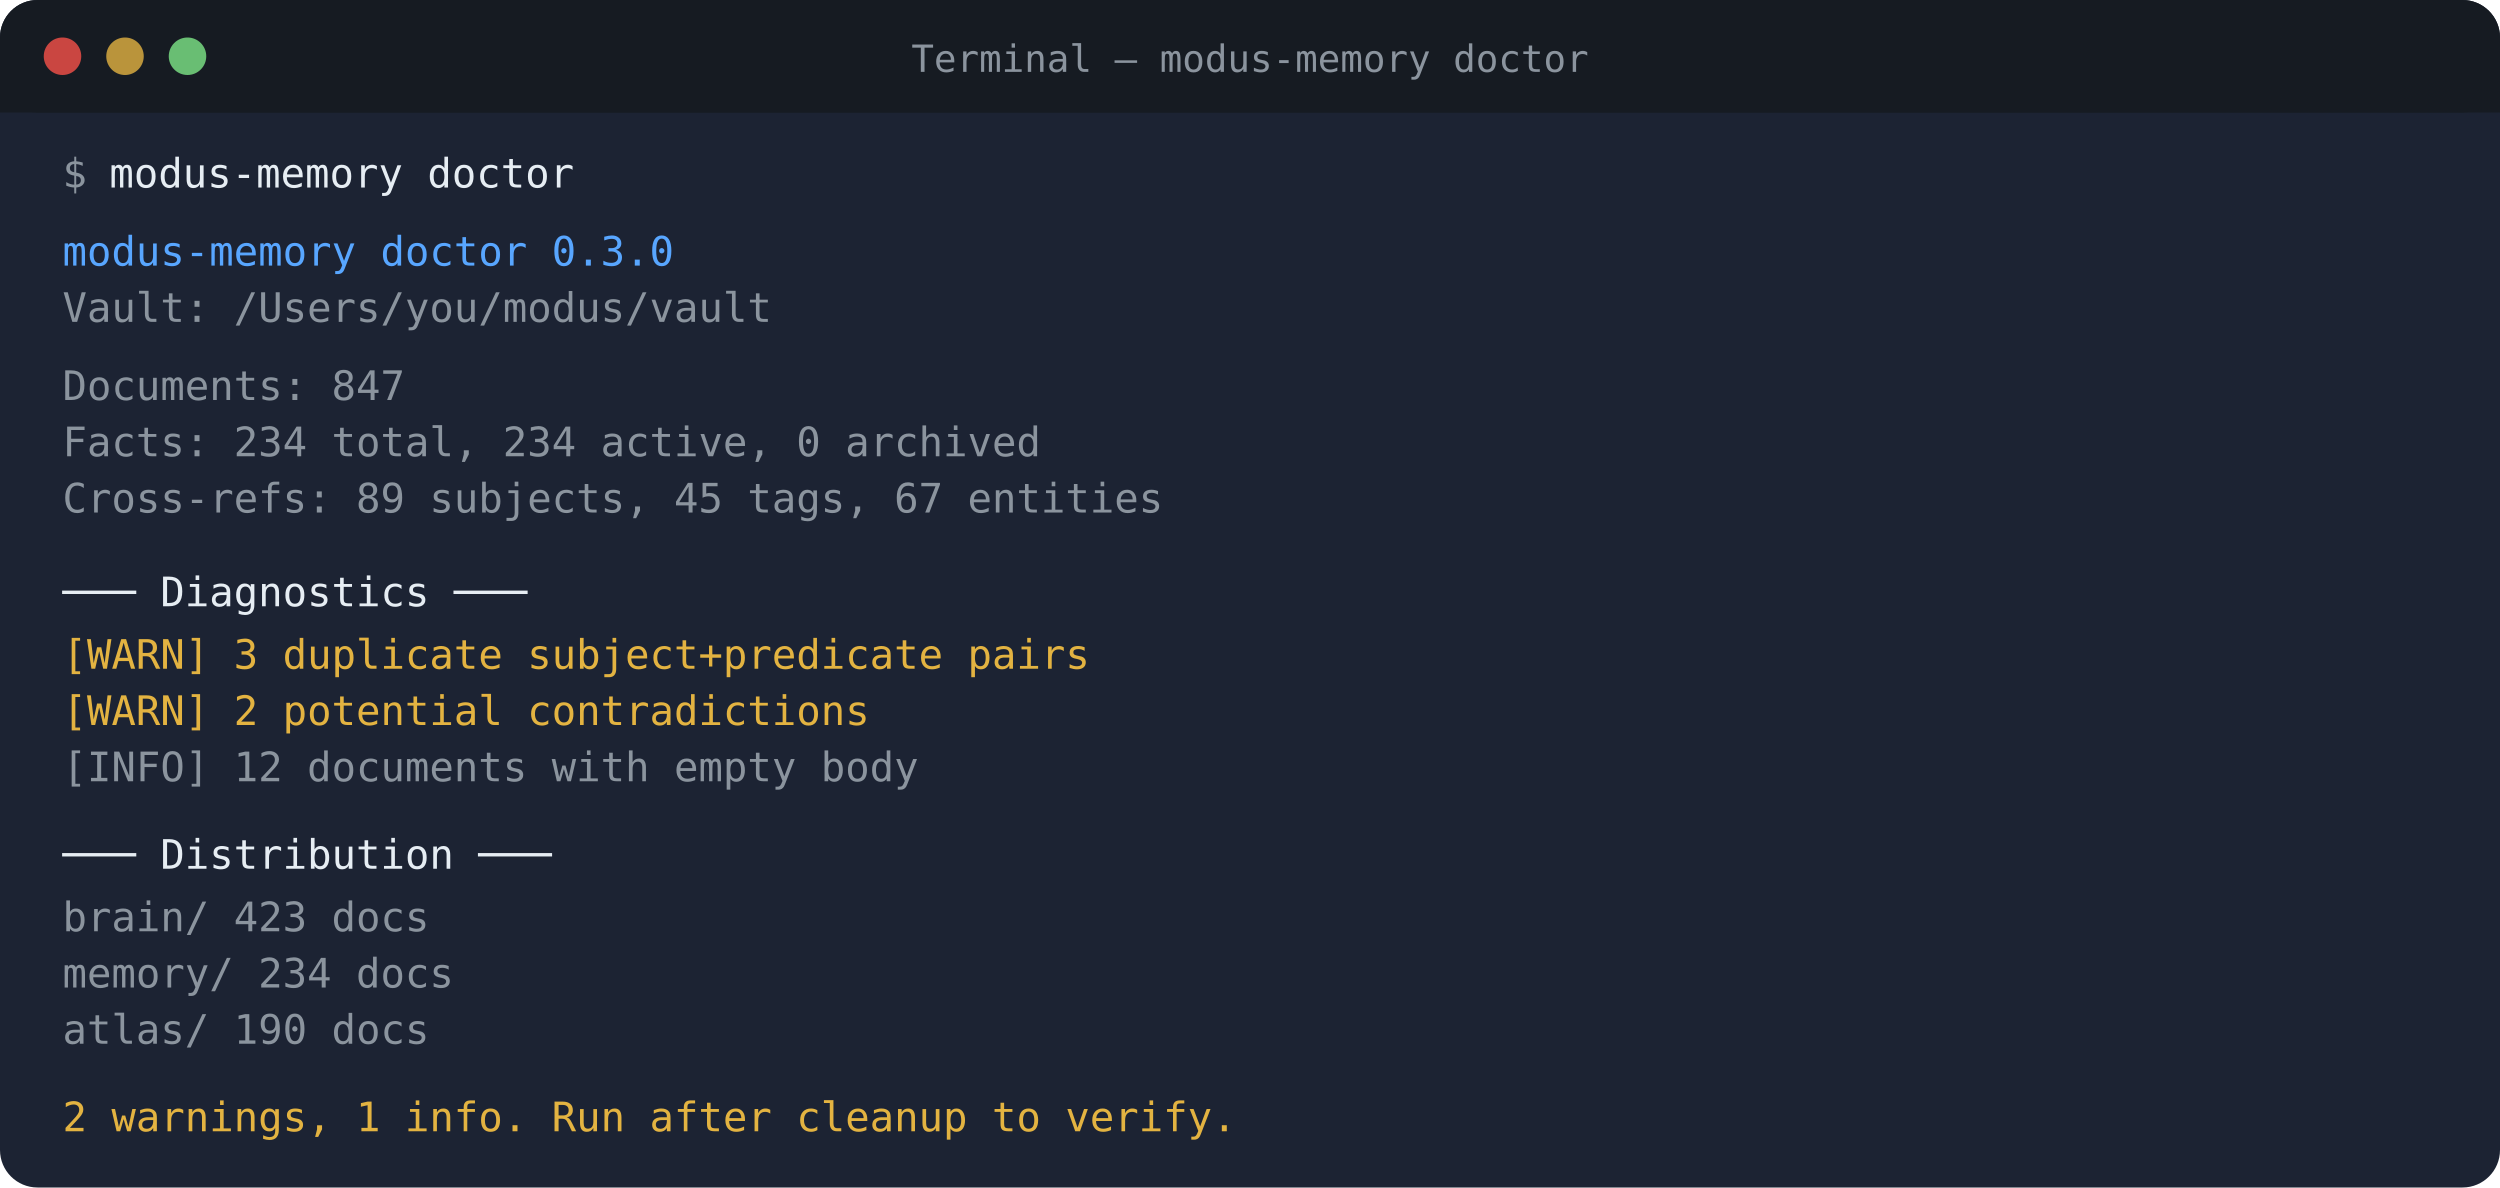
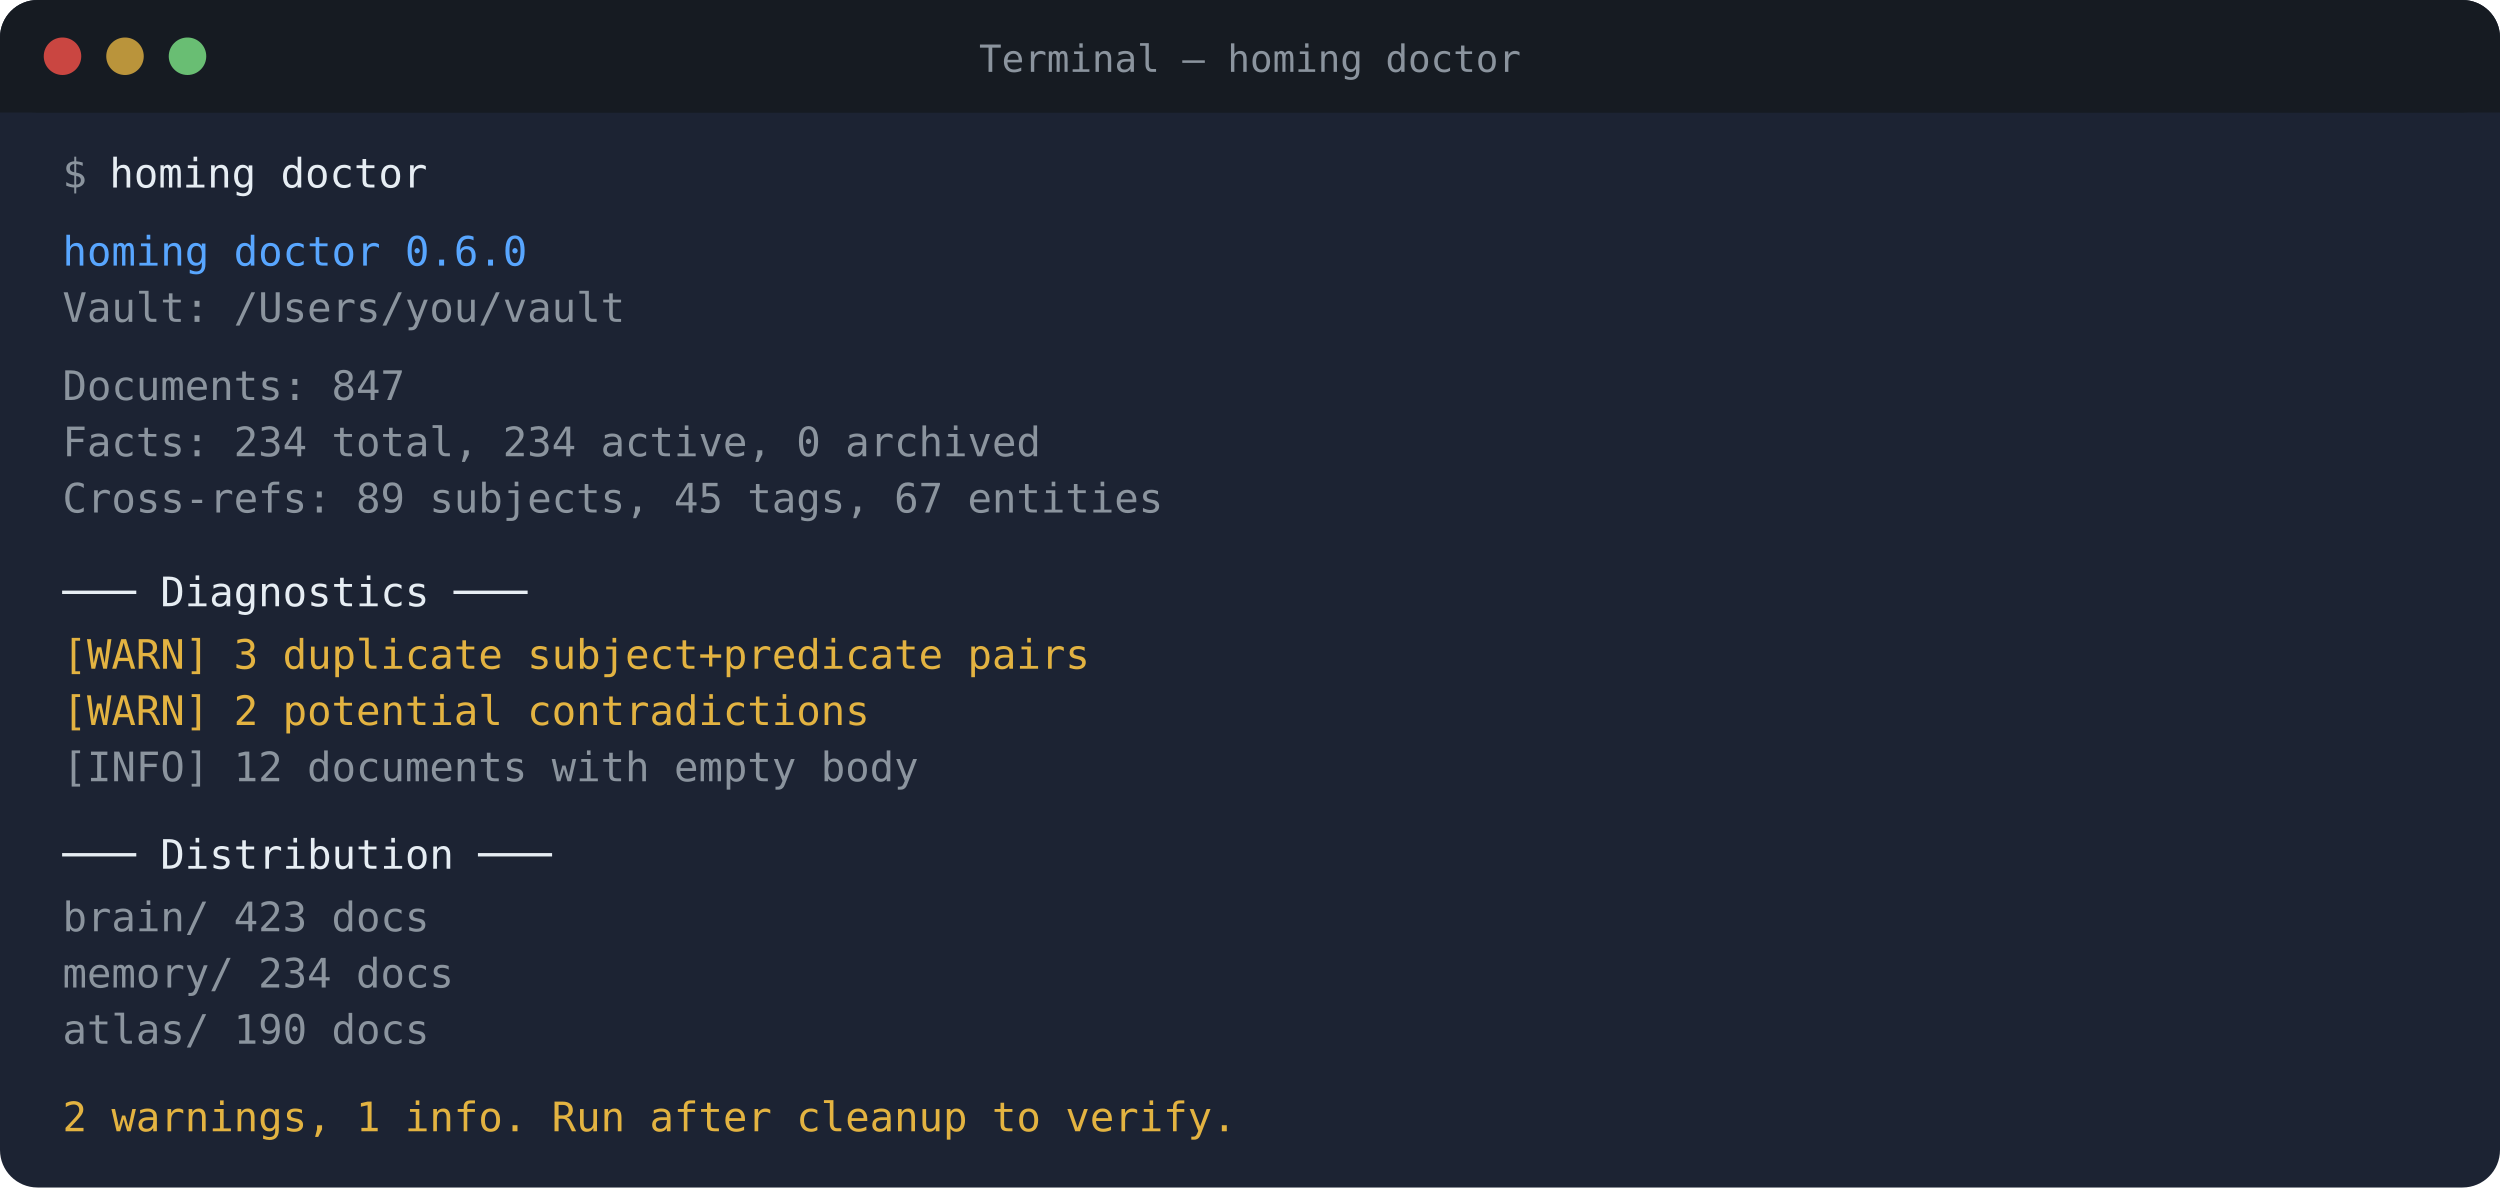
<svg xmlns="http://www.w3.org/2000/svg" width="800" height="380" viewBox="0 0 800 380">
  <rect width="800" height="380" fill="#1c2333" rx="12" />
  <rect x="0" y="0" width="800" height="36" fill="#161b22" rx="12" />
  <rect x="0" y="24" width="800" height="12" fill="#161b22" />
  <circle cx="20" cy="18" r="6" fill="#f85149" opacity="0.8" />
  <circle cx="40" cy="18" r="6" fill="#e3b341" opacity="0.8" />
  <circle cx="60" cy="18" r="6" fill="#7ee787" opacity="0.8" />
-   <text x="400" y="23" font-family="monospace" font-size="12" fill="#8b949e" text-anchor="middle">Terminal — modus-memory doctor</text>
+   <text x="400" y="23" font-family="monospace" font-size="12" fill="#8b949e" text-anchor="middle">Terminal — homing doctor</text>
  <g font-family="'SF Mono', 'Fira Code', monospace" font-size="13">
    <text x="20" y="60" fill="#8b949e">$ </text>
-     <text x="35" y="60" fill="#e6edf3">modus-memory doctor</text>
-     <text x="20" y="85" fill="#58a6ff">modus-memory doctor 0.3.0</text>
-     <text x="20" y="103" fill="#8b949e">Vault: /Users/you/modus/vault</text>
+     <text x="35" y="60" fill="#e6edf3">homing doctor</text>
+     <text x="20" y="85" fill="#58a6ff">homing doctor 0.6.0</text>
+     <text x="20" y="103" fill="#8b949e">Vault: /Users/you/vault</text>
    <text x="20" y="128" fill="#8b949e">Documents:  847</text>
    <text x="20" y="146" fill="#8b949e">Facts:      234 total, 234 active, 0 archived</text>
    <text x="20" y="164" fill="#8b949e">Cross-refs: 89 subjects, 45 tags, 67 entities</text>
    <text x="20" y="194" fill="#e6edf3">─── Diagnostics ───</text>
    <text x="20" y="214" fill="#e3b341">[WARN] 3 duplicate subject+predicate pairs</text>
    <text x="20" y="232" fill="#e3b341">[WARN] 2 potential contradictions</text>
    <text x="20" y="250" fill="#8b949e">[INFO] 12 documents with empty body</text>
    <text x="20" y="278" fill="#e6edf3">─── Distribution ───</text>
    <text x="20" y="298" fill="#8b949e">  brain/               423 docs</text>
    <text x="20" y="316" fill="#8b949e">  memory/              234 docs</text>
    <text x="20" y="334" fill="#8b949e">  atlas/               190 docs</text>
    <text x="20" y="362" fill="#e3b341">2 warnings, 1 info. Run after cleanup to verify.</text>
  </g>
</svg>
